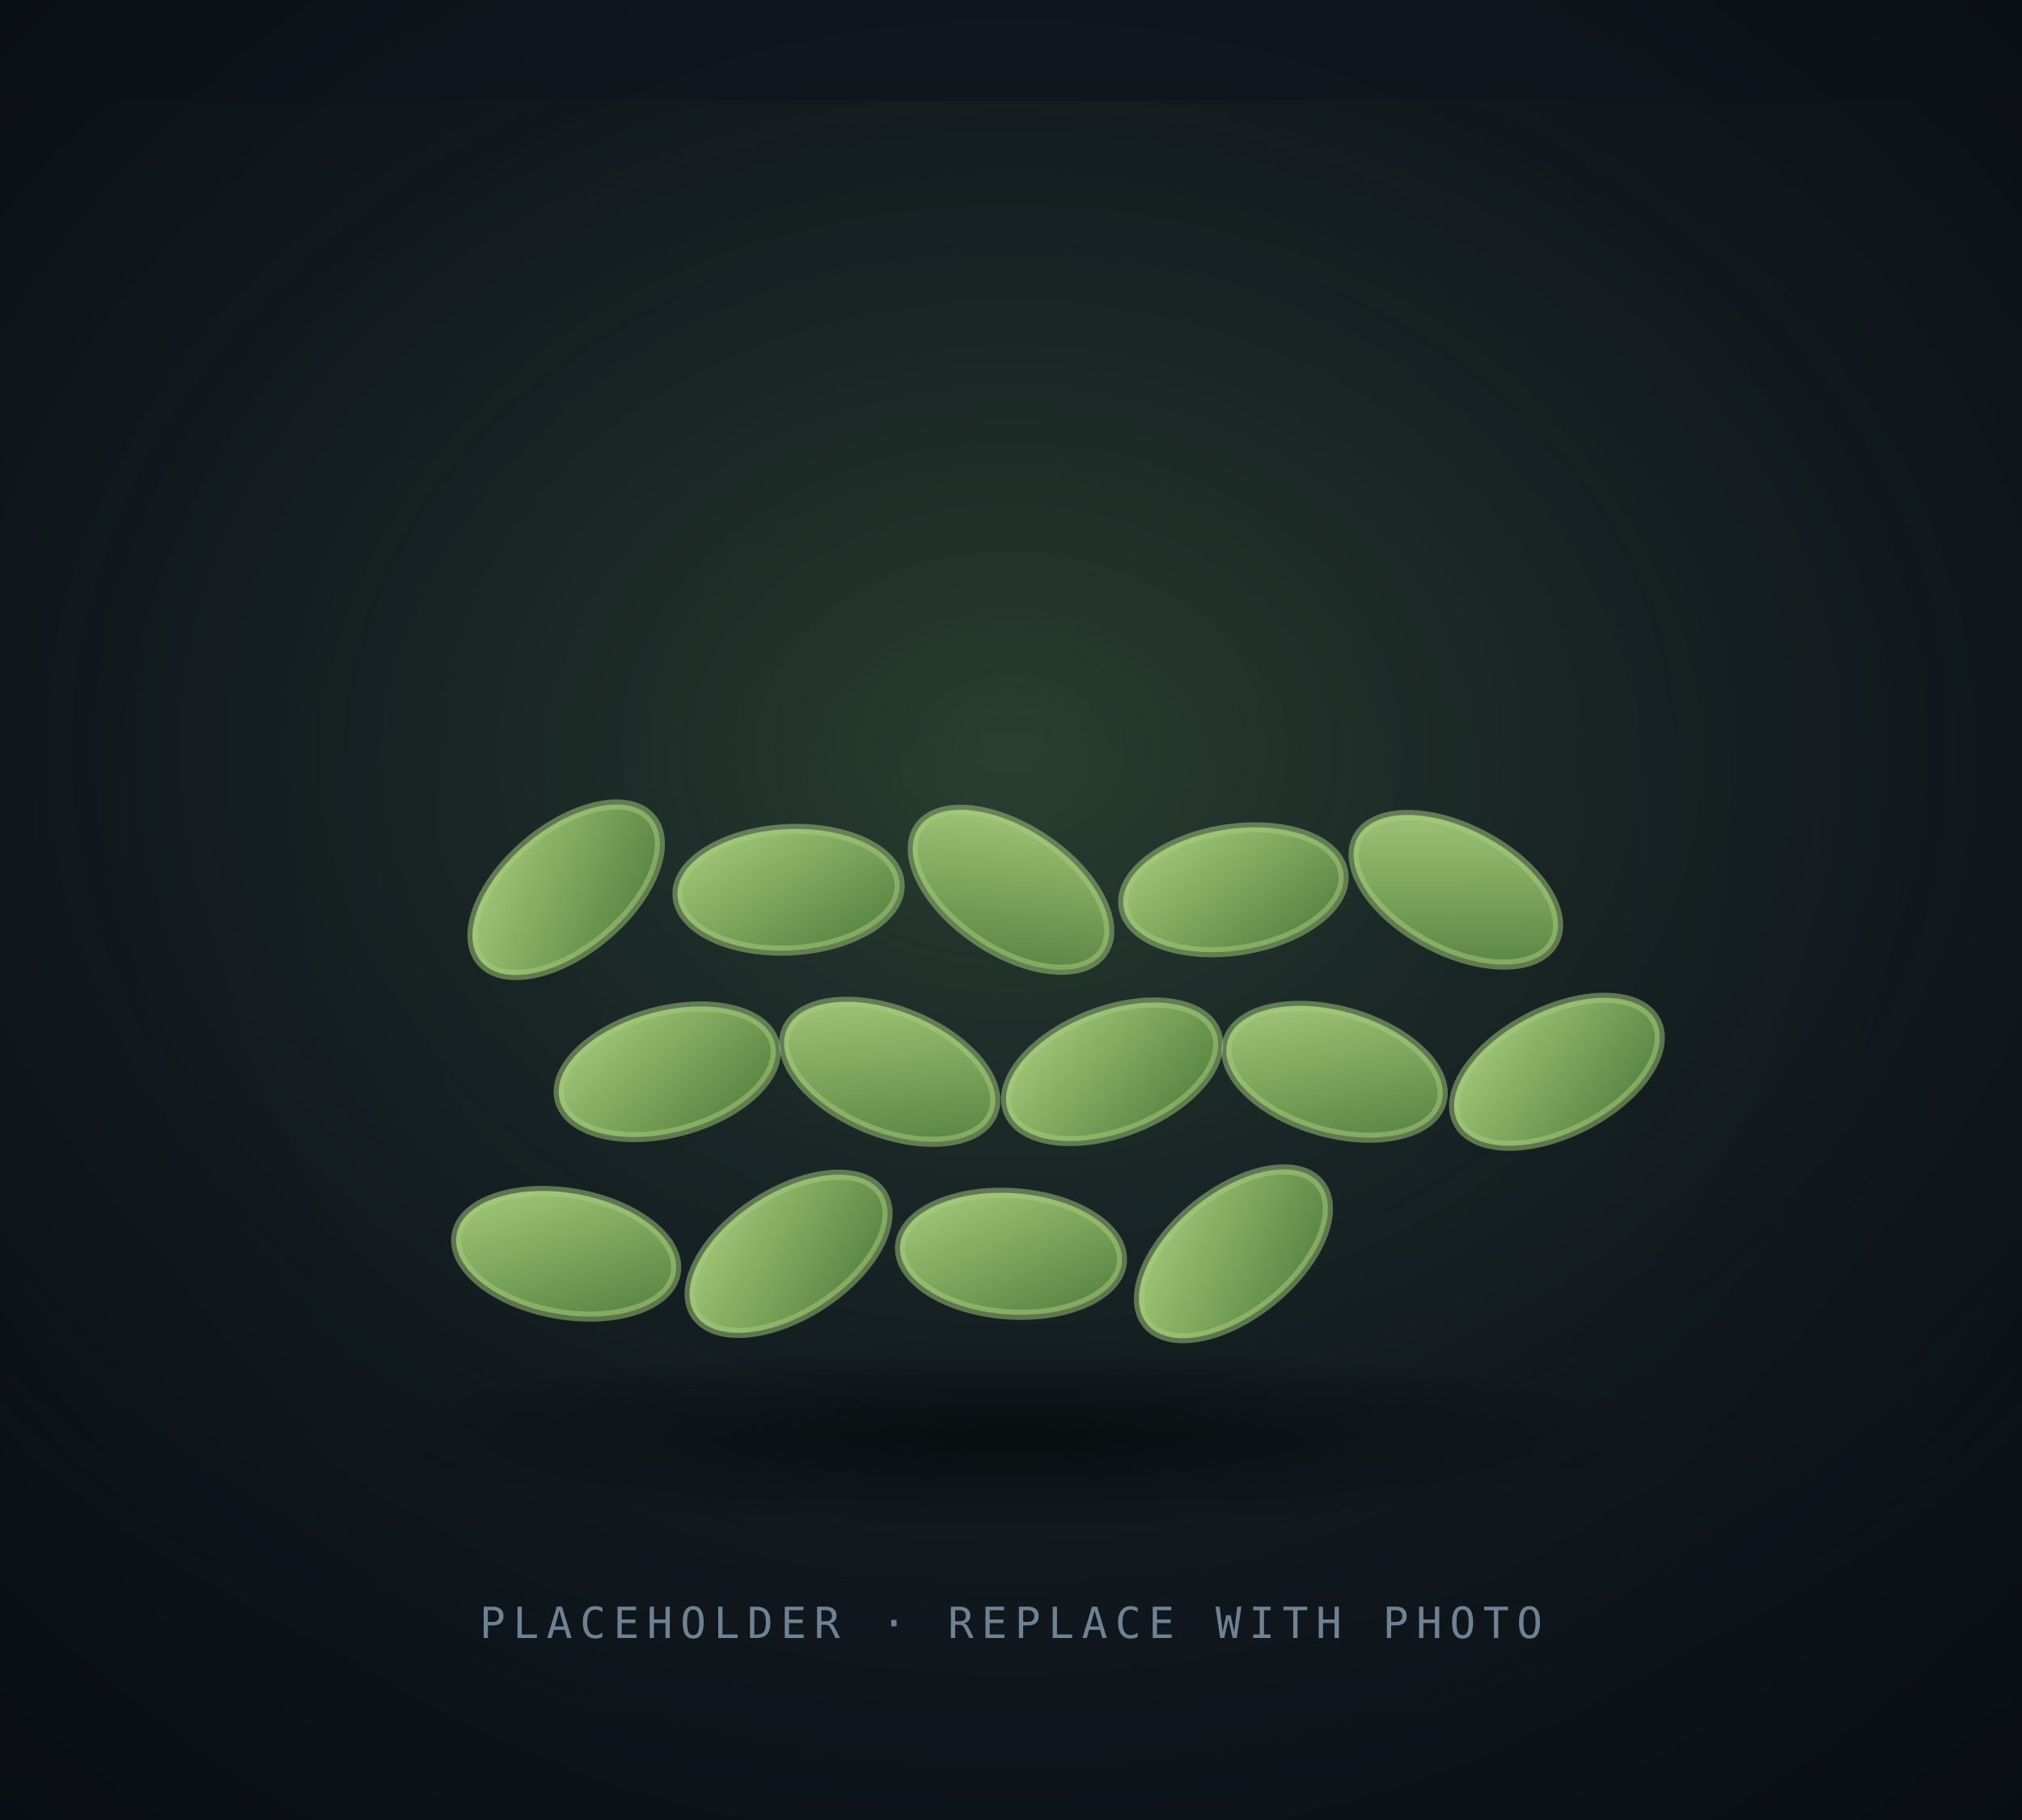
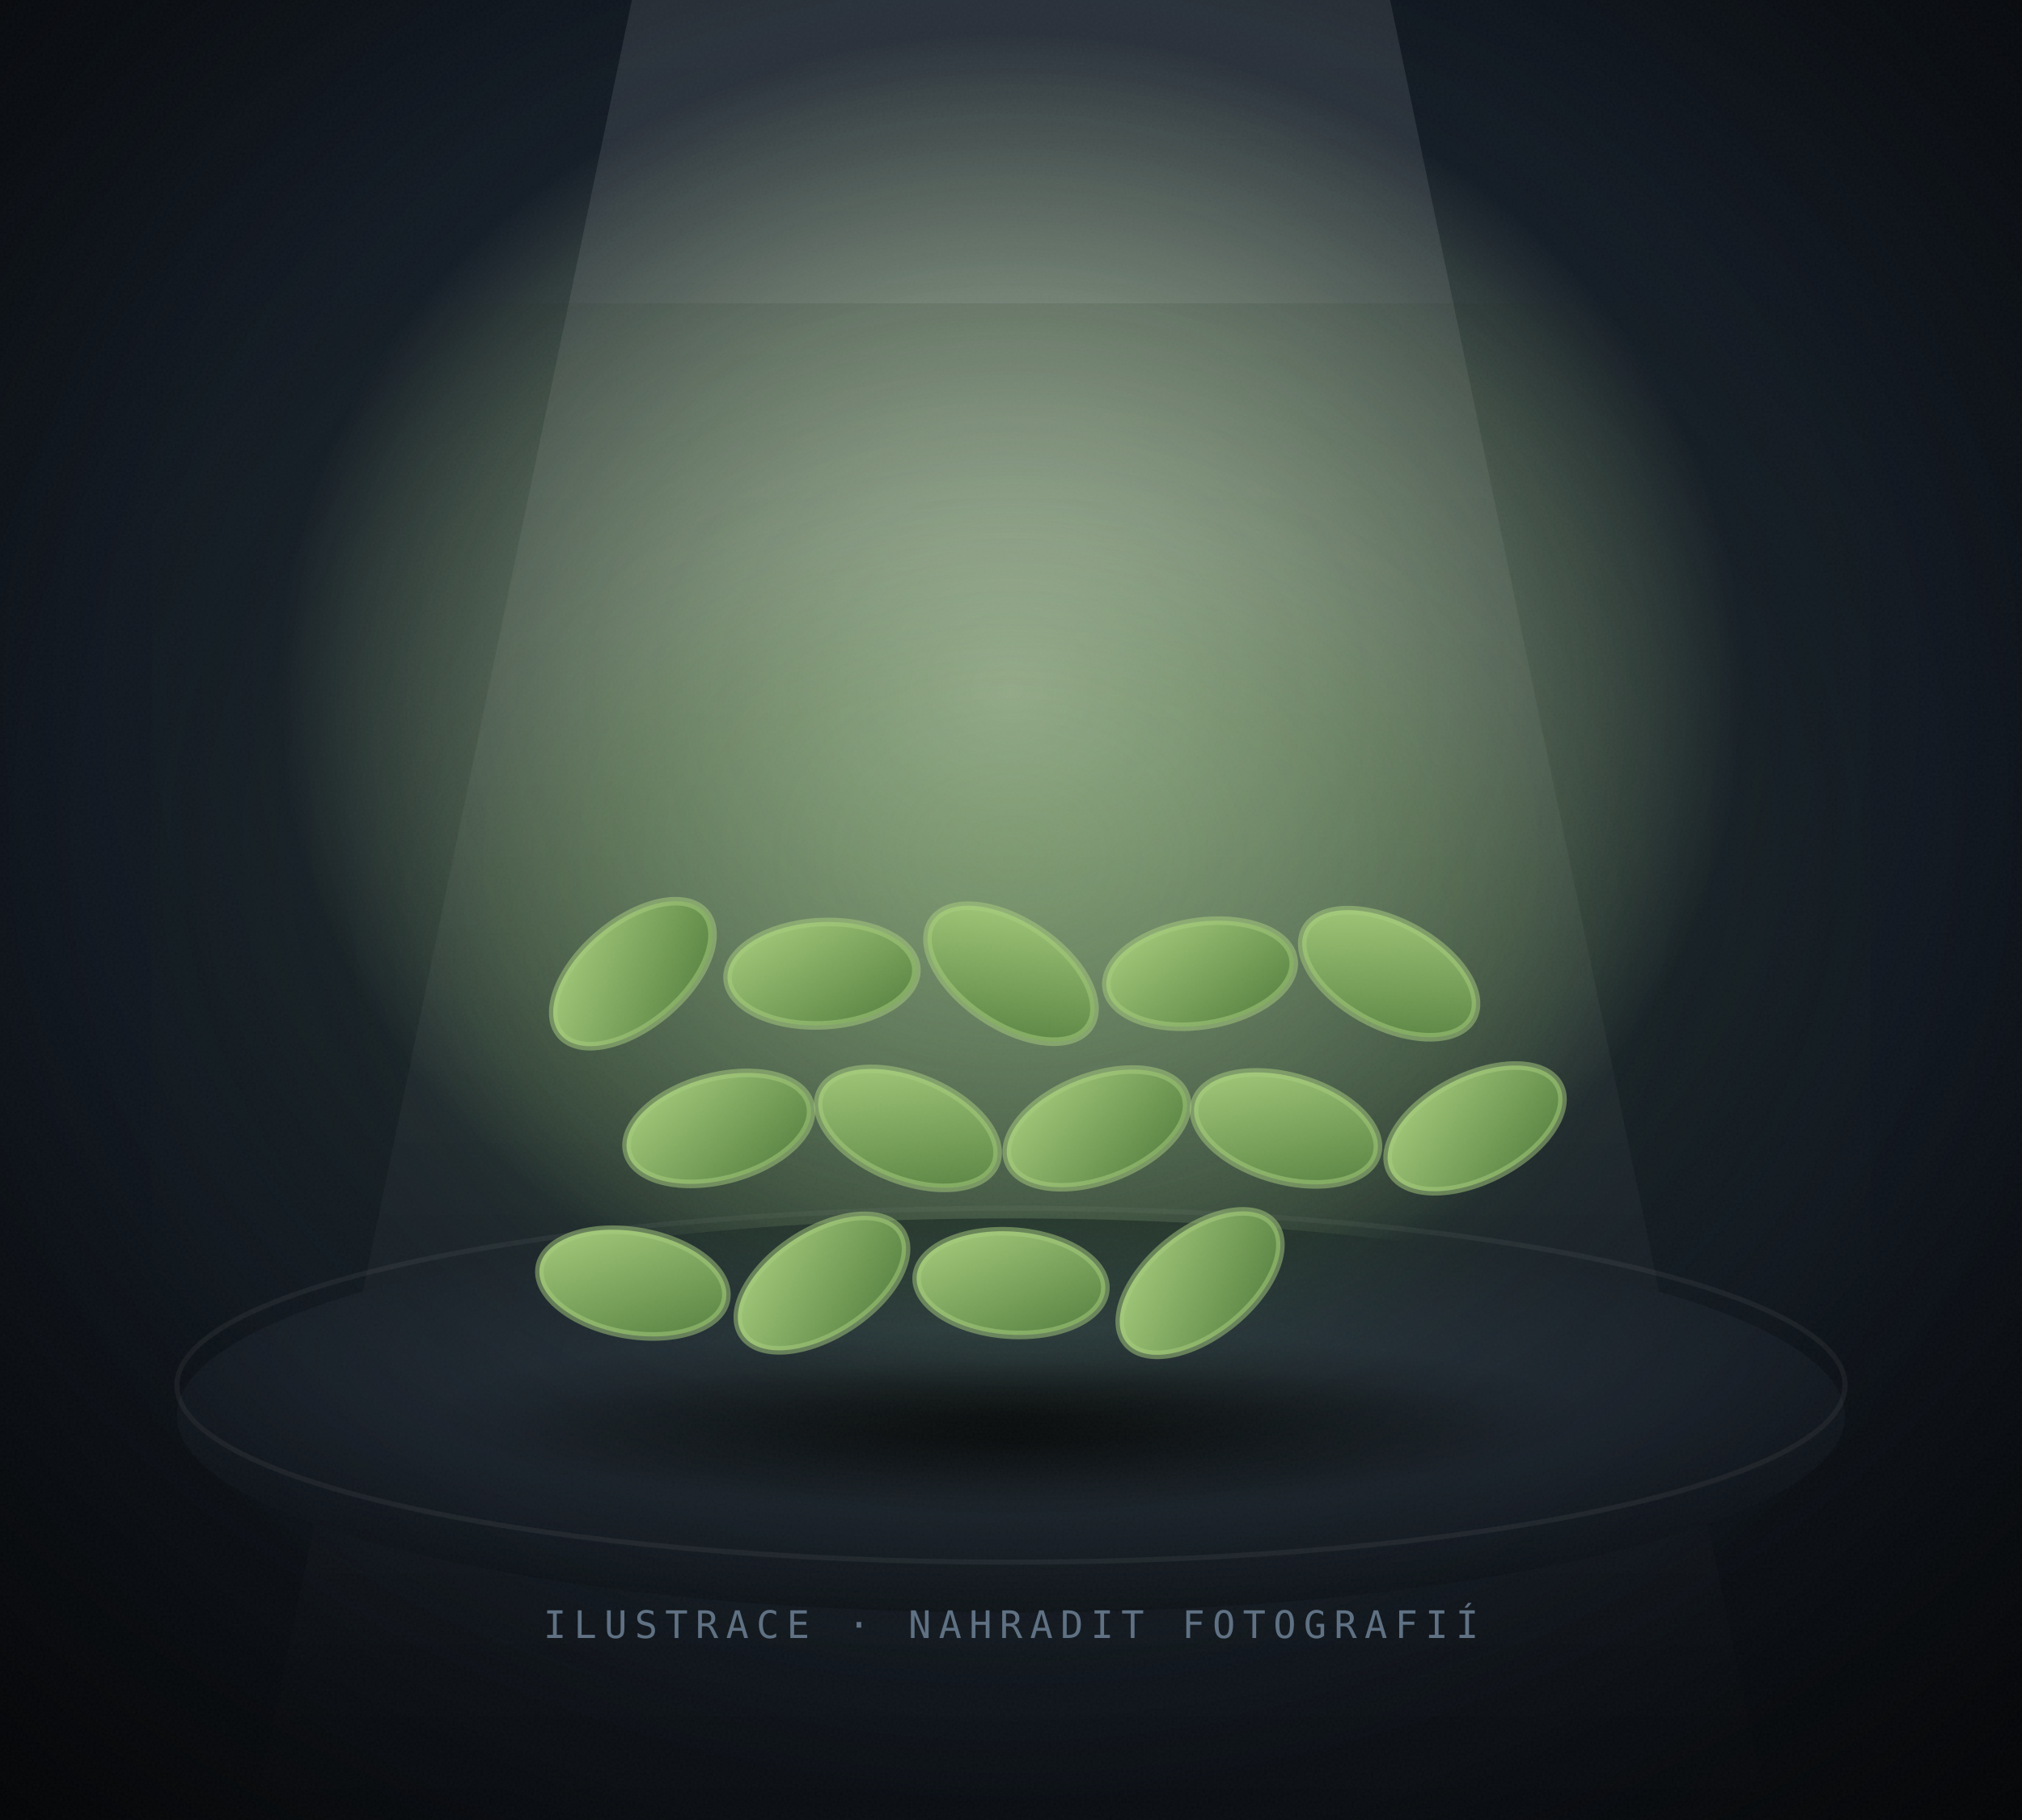
<svg xmlns="http://www.w3.org/2000/svg" viewBox="0 0 800 720" width="800" height="720">
  <defs>
-     <radialGradient id="bg-pumpkin-seeds" cx="50%" cy="45%" r="75%">
-       <stop offset="0%" stop-color="#16202b" />
-       <stop offset="100%" stop-color="#0a0e13" />
+     <radialGradient id="bg-pumpkin-seeds" cx="50%" cy="38%" r="80%">
+       <stop offset="0%" stop-color="#4f7a3a" stop-opacity="0.28" />
+       <stop offset="45%" stop-color="#121a24" />
+       <stop offset="100%" stop-color="#06080b" />
    </radialGradient>
+     <linearGradient id="beam-pumpkin-seeds" x1="0" y1="0" x2="0" y2="1">
+       <stop offset="0%" stop-color="#ffffff" stop-opacity="0.10" />
+       <stop offset="100%" stop-color="#ffffff" stop-opacity="0" />
+     </linearGradient>
+     <radialGradient id="slab-pumpkin-seeds" cx="50%" cy="35%" r="65%">
+       <stop offset="0%" stop-color="#2a3644" />
+       <stop offset="70%" stop-color="#151c25" />
+       <stop offset="100%" stop-color="#0c1117" />
+     </radialGradient>
+     <radialGradient id="shadow-pumpkin-seeds" cx="50%" cy="50%" r="50%">
+       <stop offset="0%" stop-color="#000" stop-opacity="0.65" />
+       <stop offset="100%" stop-color="#000" stop-opacity="0" />
+     </radialGradient>
+     <radialGradient id="vig-pumpkin-seeds" cx="50%" cy="45%" r="75%">
+       <stop offset="60%" stop-color="#000" stop-opacity="0" />
+       <stop offset="100%" stop-color="#000" stop-opacity="0.55" />
+     </radialGradient>
+     <filter id="grain-pumpkin-seeds">
+       <feTurbulence type="fractalNoise" baseFrequency="0.9" numOctaves="2" stitchTiles="stitch" />
+       <feColorMatrix values="0 0 0 0 1  0 0 0 0 1  0 0 0 0 1  0 0 0 0.05 0" />
+     </filter>
+     <filter id="soft-pumpkin-seeds" x="-20%" y="-20%" width="140%" height="140%">
+       <feGaussianBlur stdDeviation="22" />
+     </filter>
  </defs>
  <rect width="800" height="720" fill="url(#bg-pumpkin-seeds)" />
-   <svg x="0" y="40" width="800" height="640" viewBox="0 0 200 160" class="" aria-hidden="true">
+   <path d="M250,0 L550,0 L700,720 L100,720 Z" fill="url(#beam-pumpkin-seeds)" />
+   <ellipse cx="400" cy="560" rx="330" ry="78" fill="url(#slab-pumpkin-seeds)" />
+   <ellipse cx="400" cy="548" rx="330" ry="70" fill="none" stroke="#ffffff" stroke-opacity="0.06" stroke-width="2" />
+   <ellipse cx="400" cy="560" rx="230" ry="34" fill="url(#shadow-pumpkin-seeds)" />
+   <ellipse cx="400" cy="380" rx="220" ry="150" fill="#4f7a3a" opacity="0.18" filter="url(#soft-pumpkin-seeds)" />
+   <svg x="60" y="120" width="680" height="544" viewBox="0 0 200 160" class="" aria-hidden="true">
    <defs>
      <radialGradient id="gseeds4f7a3abg" cx="50%" cy="40%" r="70%">
        <stop offset="0%" stop-color="#4f7a3a" stop-opacity="0.35" />
        <stop offset="100%" stop-color="#0a0d12" stop-opacity="0" />
      </radialGradient>
      <linearGradient id="gseeds4f7a3a" x1="0" y1="0" x2="1" y2="1">
        <stop offset="0%" stop-color="#a9cf7e" />
        <stop offset="100%" stop-color="#4f7a3a" />
      </linearGradient>
      <radialGradient id="gseeds4f7a3ash" cx="50%" cy="50%" r="50%">
        <stop offset="0%" stop-color="#000" stop-opacity="0.55" />
        <stop offset="100%" stop-color="#000" stop-opacity="0" />
      </radialGradient>
    </defs>
    <rect width="200" height="160" fill="url(#gseeds4f7a3abg)" />
    <ellipse cx="100" cy="132" rx="62" ry="9" fill="url(#gseeds4f7a3ash)" />
    <g>
      <ellipse cx="56" cy="78" rx="11" ry="6" transform="rotate(-40 56 78)" fill="url(#gseeds4f7a3a)" stroke="#a9cf7e" stroke-opacity="0.5" />
      <ellipse cx="78" cy="78" rx="11" ry="6" transform="rotate(-3 78 78)" fill="url(#gseeds4f7a3a)" stroke="#a9cf7e" stroke-opacity="0.5" />
      <ellipse cx="100" cy="78" rx="11" ry="6" transform="rotate(34 100 78)" fill="url(#gseeds4f7a3a)" stroke="#a9cf7e" stroke-opacity="0.5" />
      <ellipse cx="122" cy="78" rx="11" ry="6" transform="rotate(-9 122 78)" fill="url(#gseeds4f7a3a)" stroke="#a9cf7e" stroke-opacity="0.5" />
      <ellipse cx="144" cy="78" rx="11" ry="6" transform="rotate(28 144 78)" fill="url(#gseeds4f7a3a)" stroke="#a9cf7e" stroke-opacity="0.5" />
      <ellipse cx="66" cy="96" rx="11" ry="6" transform="rotate(-15 66 96)" fill="url(#gseeds4f7a3a)" stroke="#a9cf7e" stroke-opacity="0.5" />
      <ellipse cx="88" cy="96" rx="11" ry="6" transform="rotate(22 88 96)" fill="url(#gseeds4f7a3a)" stroke="#a9cf7e" stroke-opacity="0.5" />
      <ellipse cx="110" cy="96" rx="11" ry="6" transform="rotate(-21 110 96)" fill="url(#gseeds4f7a3a)" stroke="#a9cf7e" stroke-opacity="0.5" />
      <ellipse cx="132" cy="96" rx="11" ry="6" transform="rotate(16 132 96)" fill="url(#gseeds4f7a3a)" stroke="#a9cf7e" stroke-opacity="0.5" />
      <ellipse cx="154" cy="96" rx="11" ry="6" transform="rotate(-27 154 96)" fill="url(#gseeds4f7a3a)" stroke="#a9cf7e" stroke-opacity="0.5" />
      <ellipse cx="56" cy="114" rx="11" ry="6" transform="rotate(10 56 114)" fill="url(#gseeds4f7a3a)" stroke="#a9cf7e" stroke-opacity="0.5" />
      <ellipse cx="78" cy="114" rx="11" ry="6" transform="rotate(-33 78 114)" fill="url(#gseeds4f7a3a)" stroke="#a9cf7e" stroke-opacity="0.5" />
      <ellipse cx="100" cy="114" rx="11" ry="6" transform="rotate(4 100 114)" fill="url(#gseeds4f7a3a)" stroke="#a9cf7e" stroke-opacity="0.5" />
      <ellipse cx="122" cy="114" rx="11" ry="6" transform="rotate(-39 122 114)" fill="url(#gseeds4f7a3a)" stroke="#a9cf7e" stroke-opacity="0.5" />
    </g>
  </svg>
-   <text x="400" y="648" text-anchor="middle" font-family="ui-monospace, Menlo, monospace" font-size="17" letter-spacing="3" fill="#6f8294">PLACEHOLDER · REPLACE WITH PHOTO</text>
+   <rect width="800" height="720" fill="url(#vig-pumpkin-seeds)" />
+   <rect width="800" height="720" filter="url(#grain-pumpkin-seeds)" opacity="0.6" />
+   <text x="400" y="648" text-anchor="middle" font-family="ui-monospace, Menlo, monospace" font-size="15" letter-spacing="3" fill="#5f7183">ILUSTRACE · NAHRADIT FOTOGRAFIÍ</text>
</svg>
